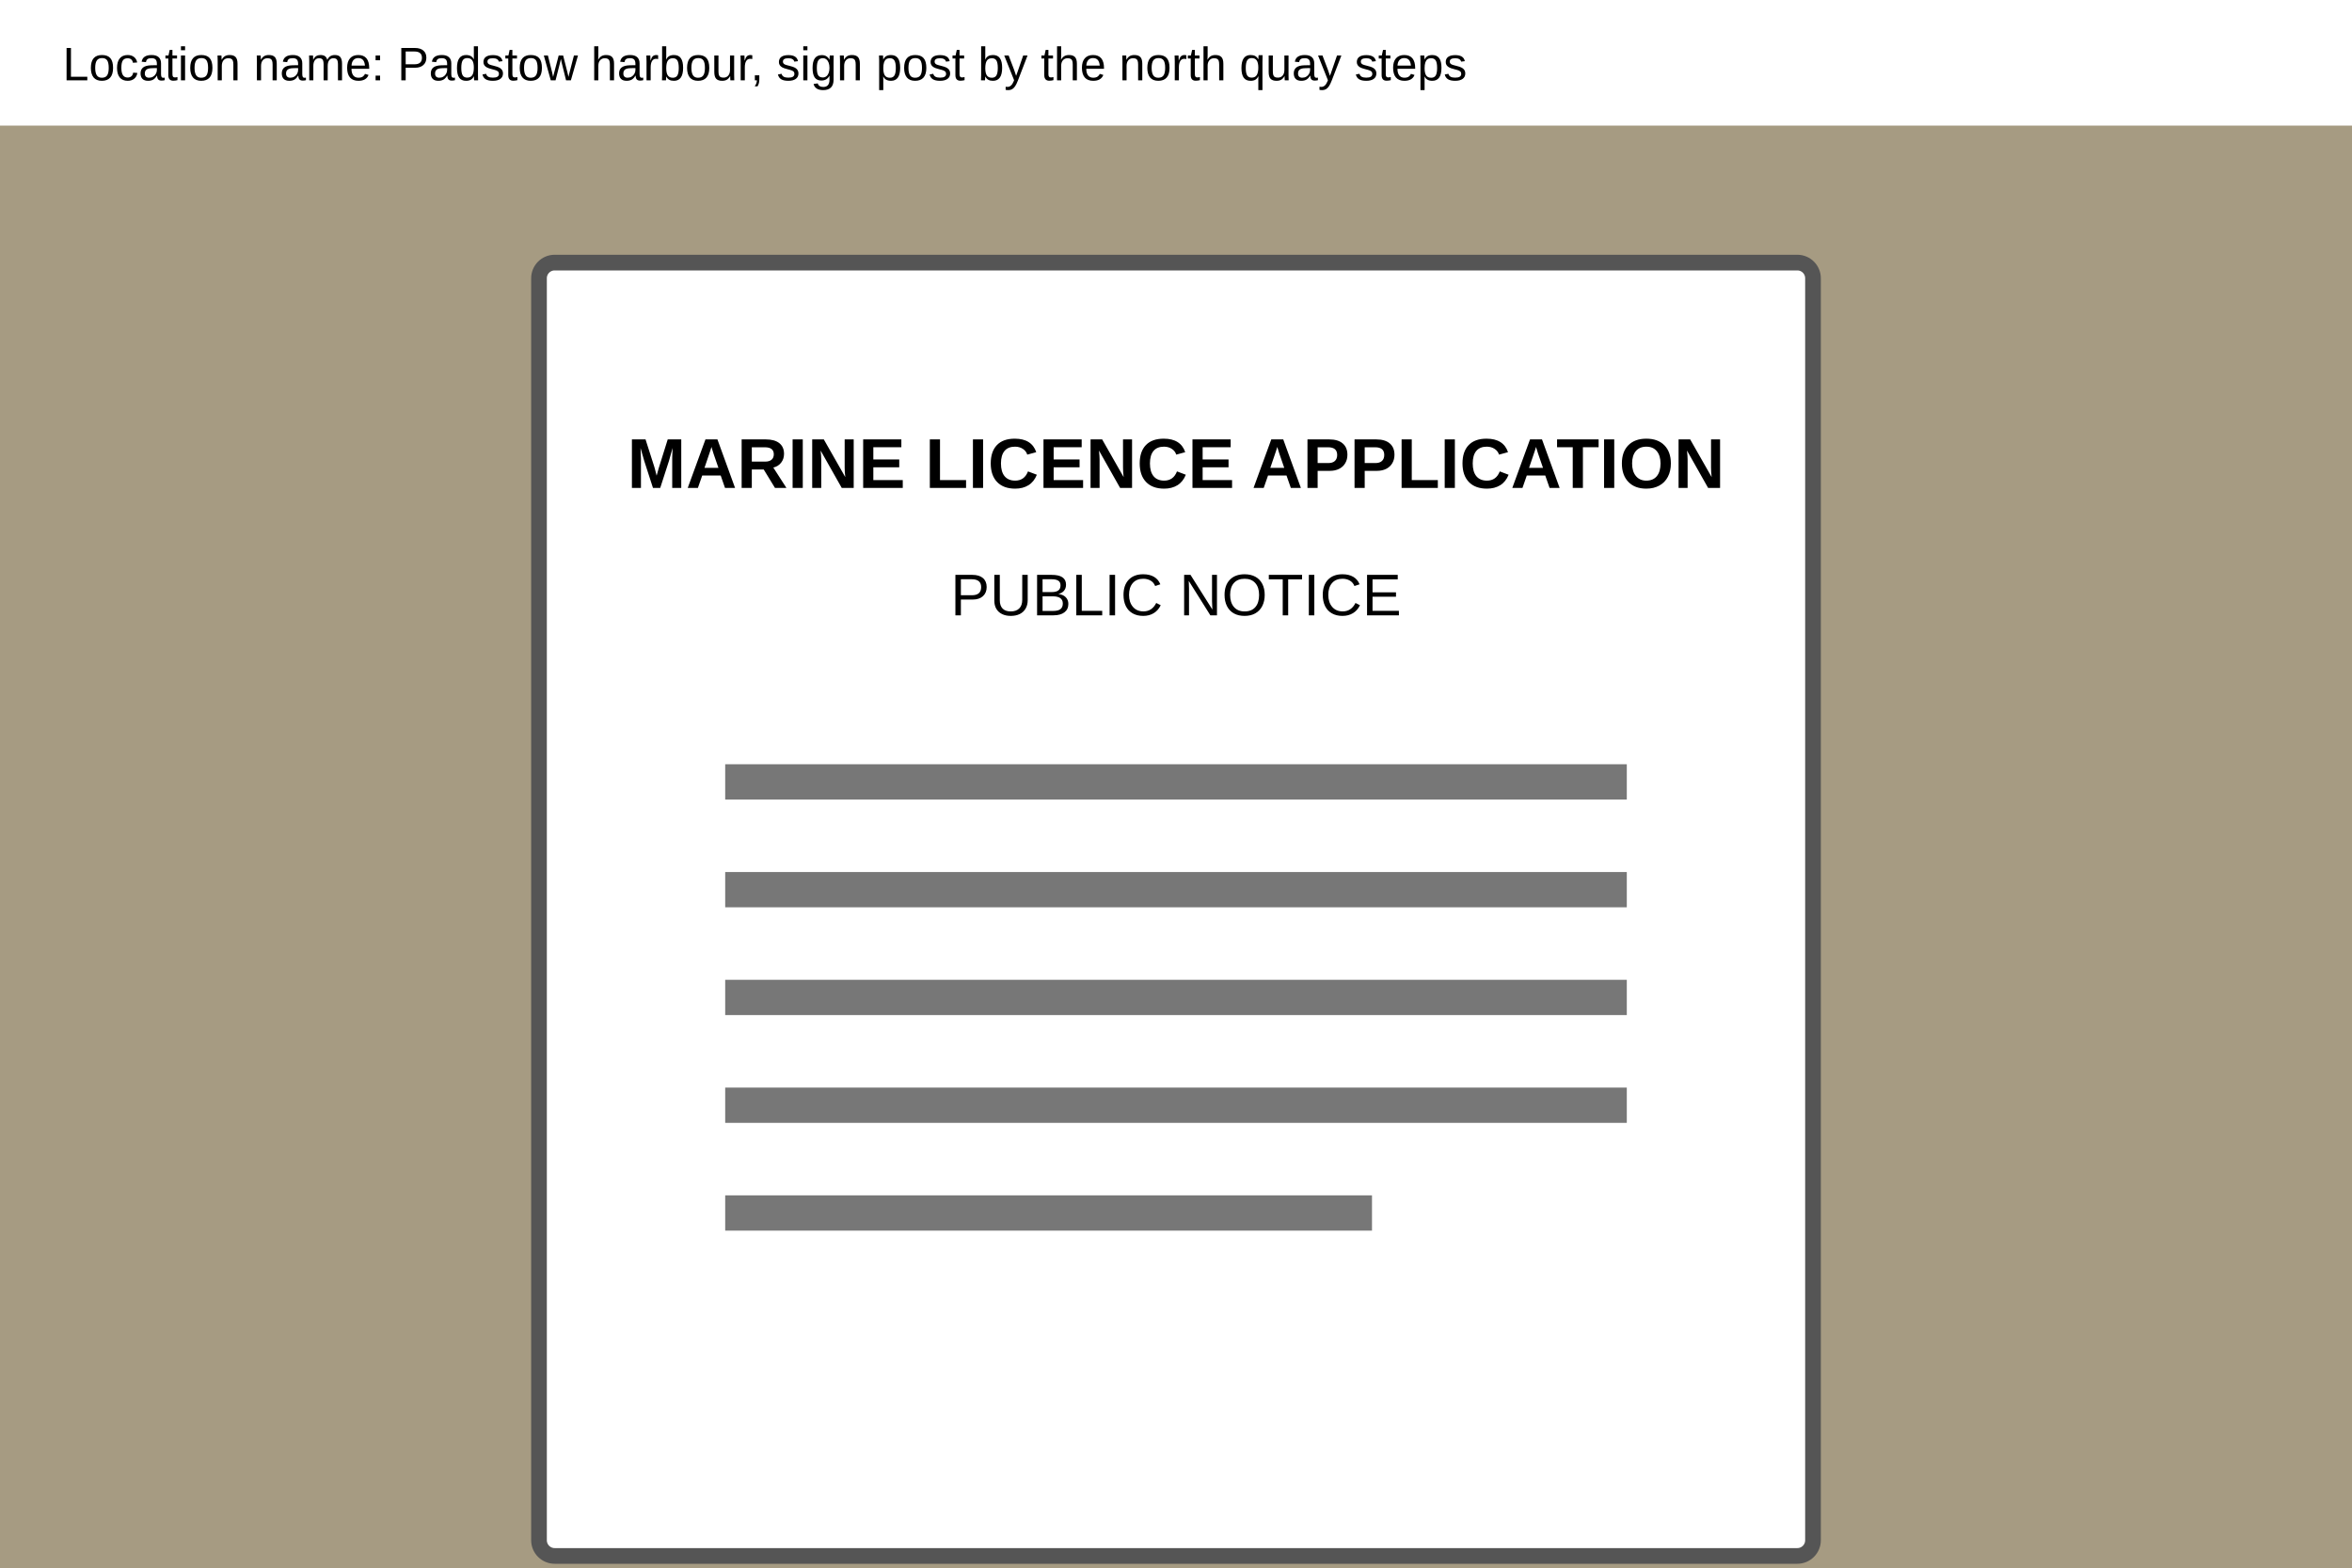
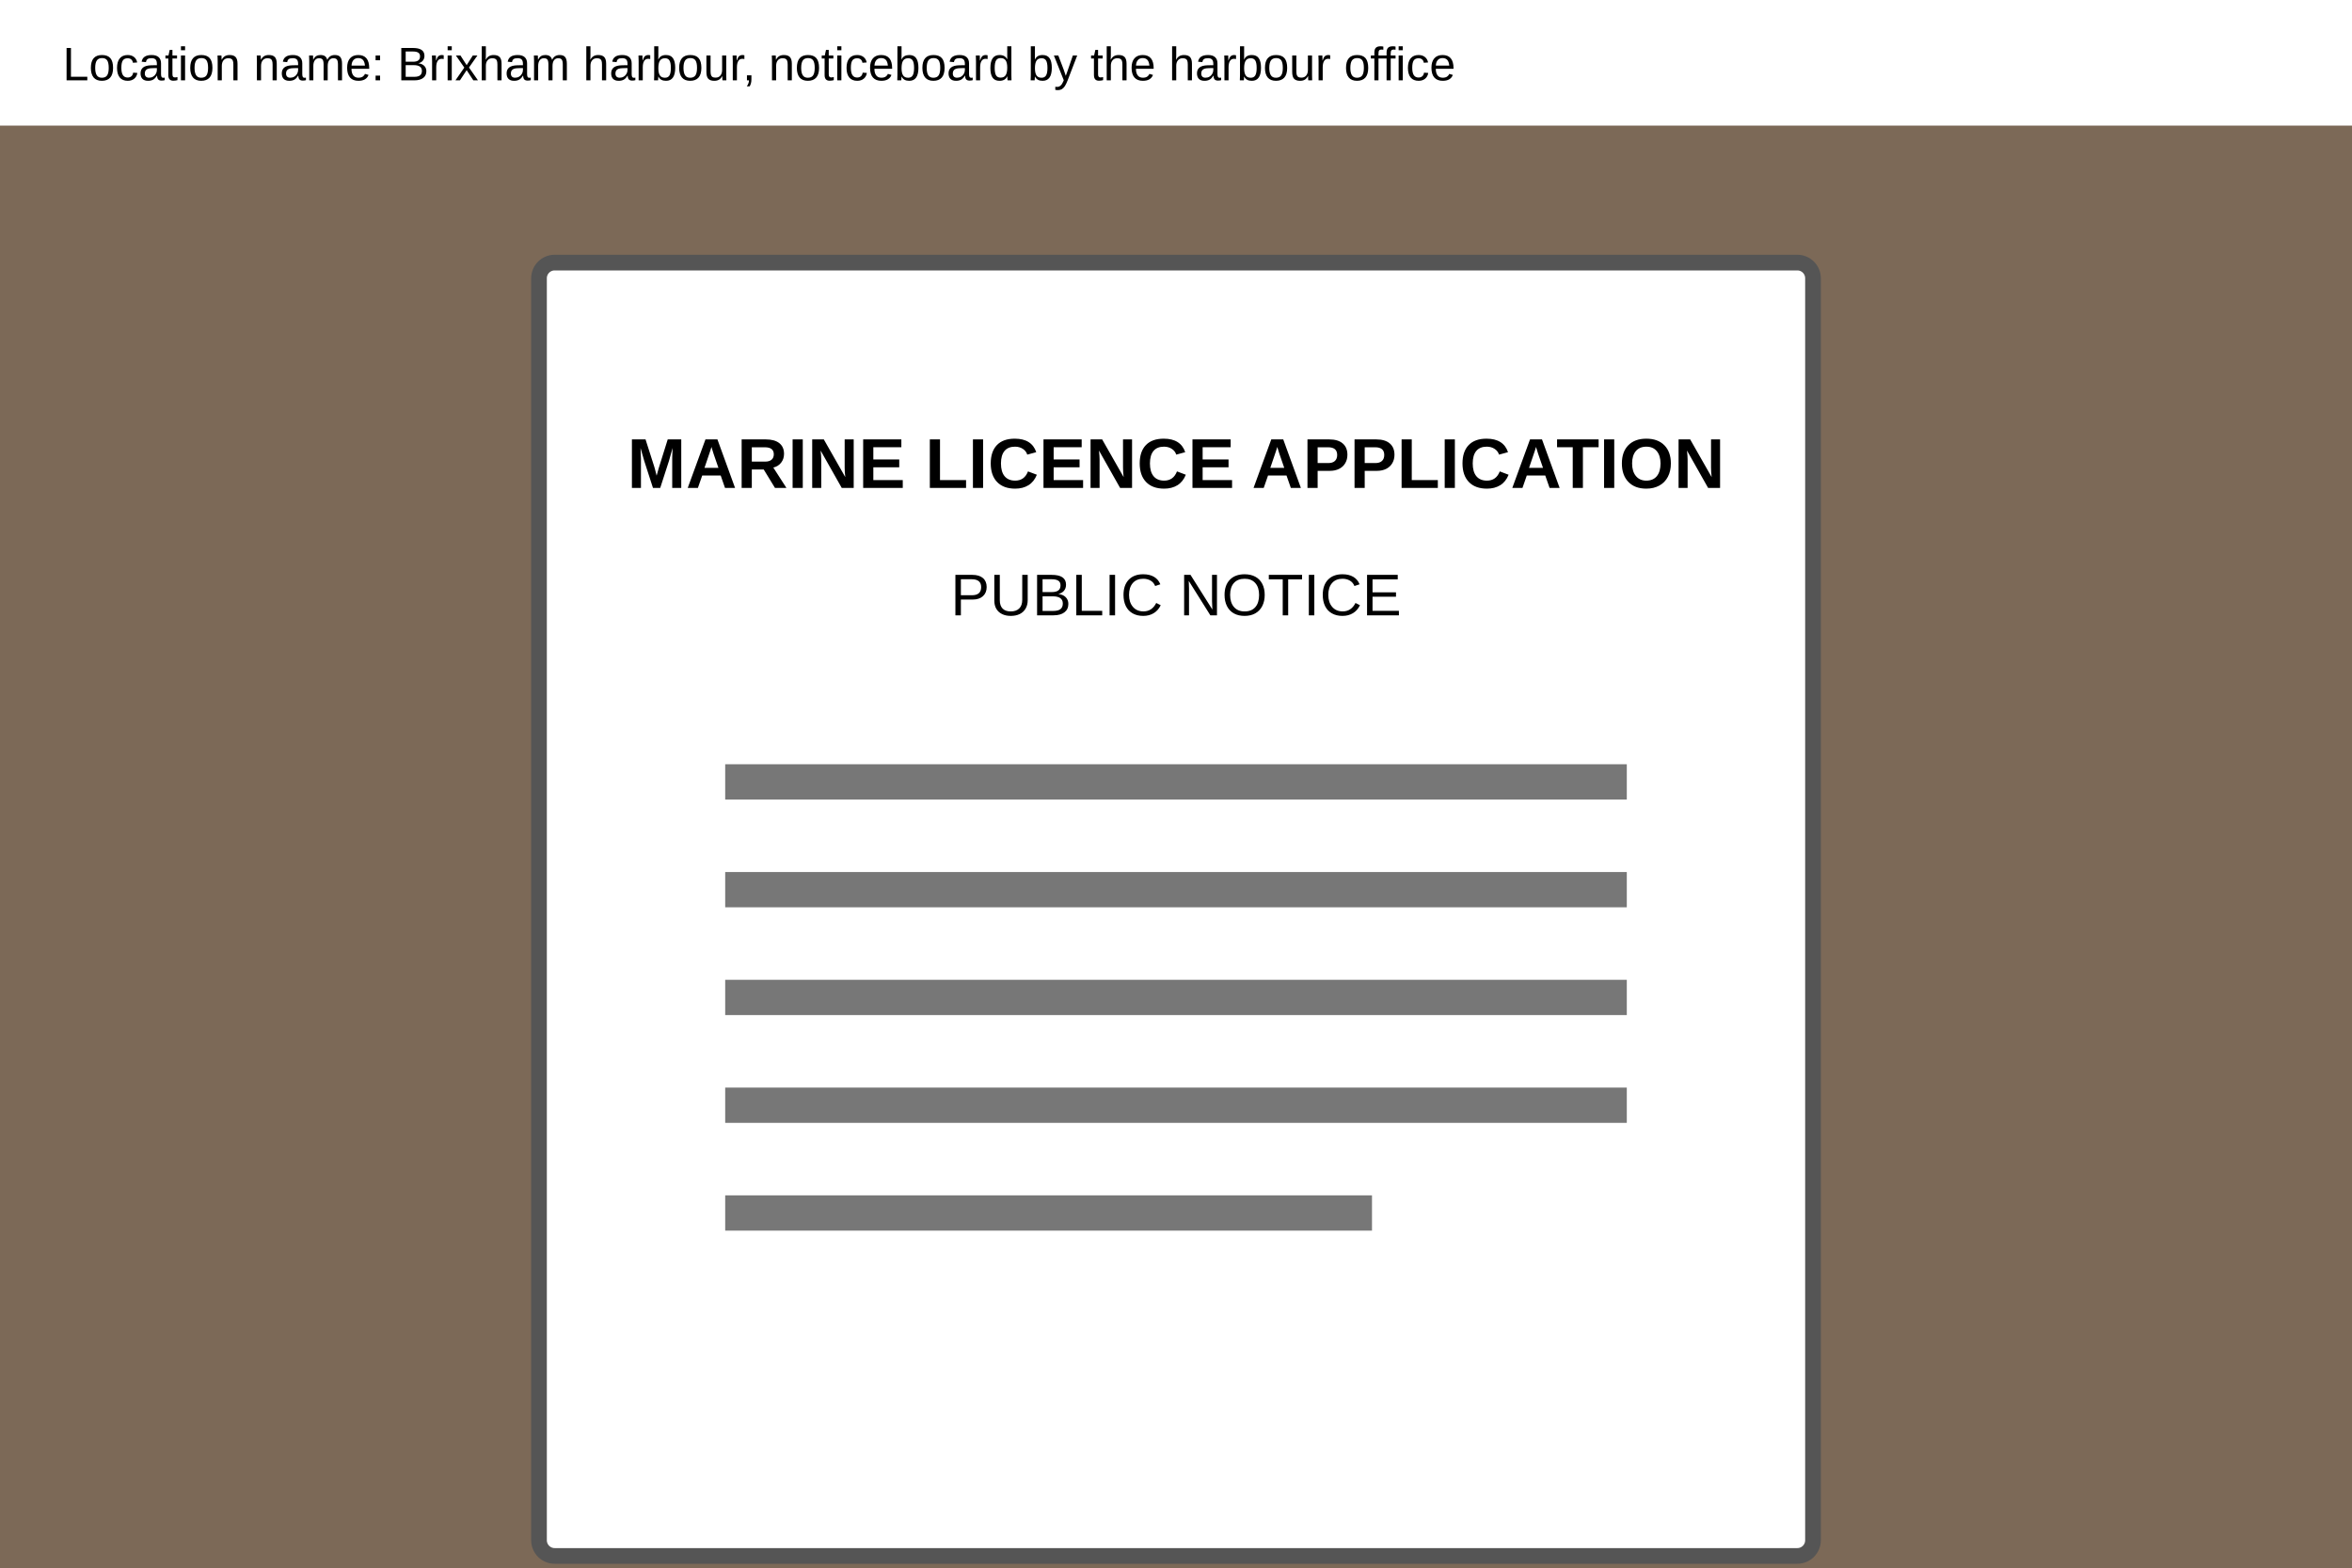
<svg xmlns="http://www.w3.org/2000/svg" width="1200" height="800" viewBox="0 0 1200 800">
  <g transform="translate(0 64)">
-     <rect width="1200" height="800" fill="#a69b82" />
+     <rect width="1200" height="800" fill="#7c6957" />
    <rect x="275" y="70" width="650" height="660" rx="8" fill="#fff" stroke="#555" stroke-width="8" />
    <text x="600" y="185" text-anchor="middle" font-family="Arial" font-size="36" font-weight="700">MARINE LICENCE APPLICATION</text>
    <text x="600" y="250" text-anchor="middle" font-family="Arial" font-size="30">PUBLIC NOTICE</text>
    <path d="M370 335h460M370 390h460M370 445h460M370 500h460M370 555h330" stroke="#777" stroke-width="18" />
  </g>
  <rect width="1200" height="64" fill="#fff" />
-   <text x="32" y="41" font-family="Arial" font-size="24">Location name: Padstow harbour, sign post by the north quay steps</text>
+   <text x="32" y="41" font-family="Arial" font-size="24">Location name: Brixham harbour, noticeboard by the harbour office</text>
</svg>
